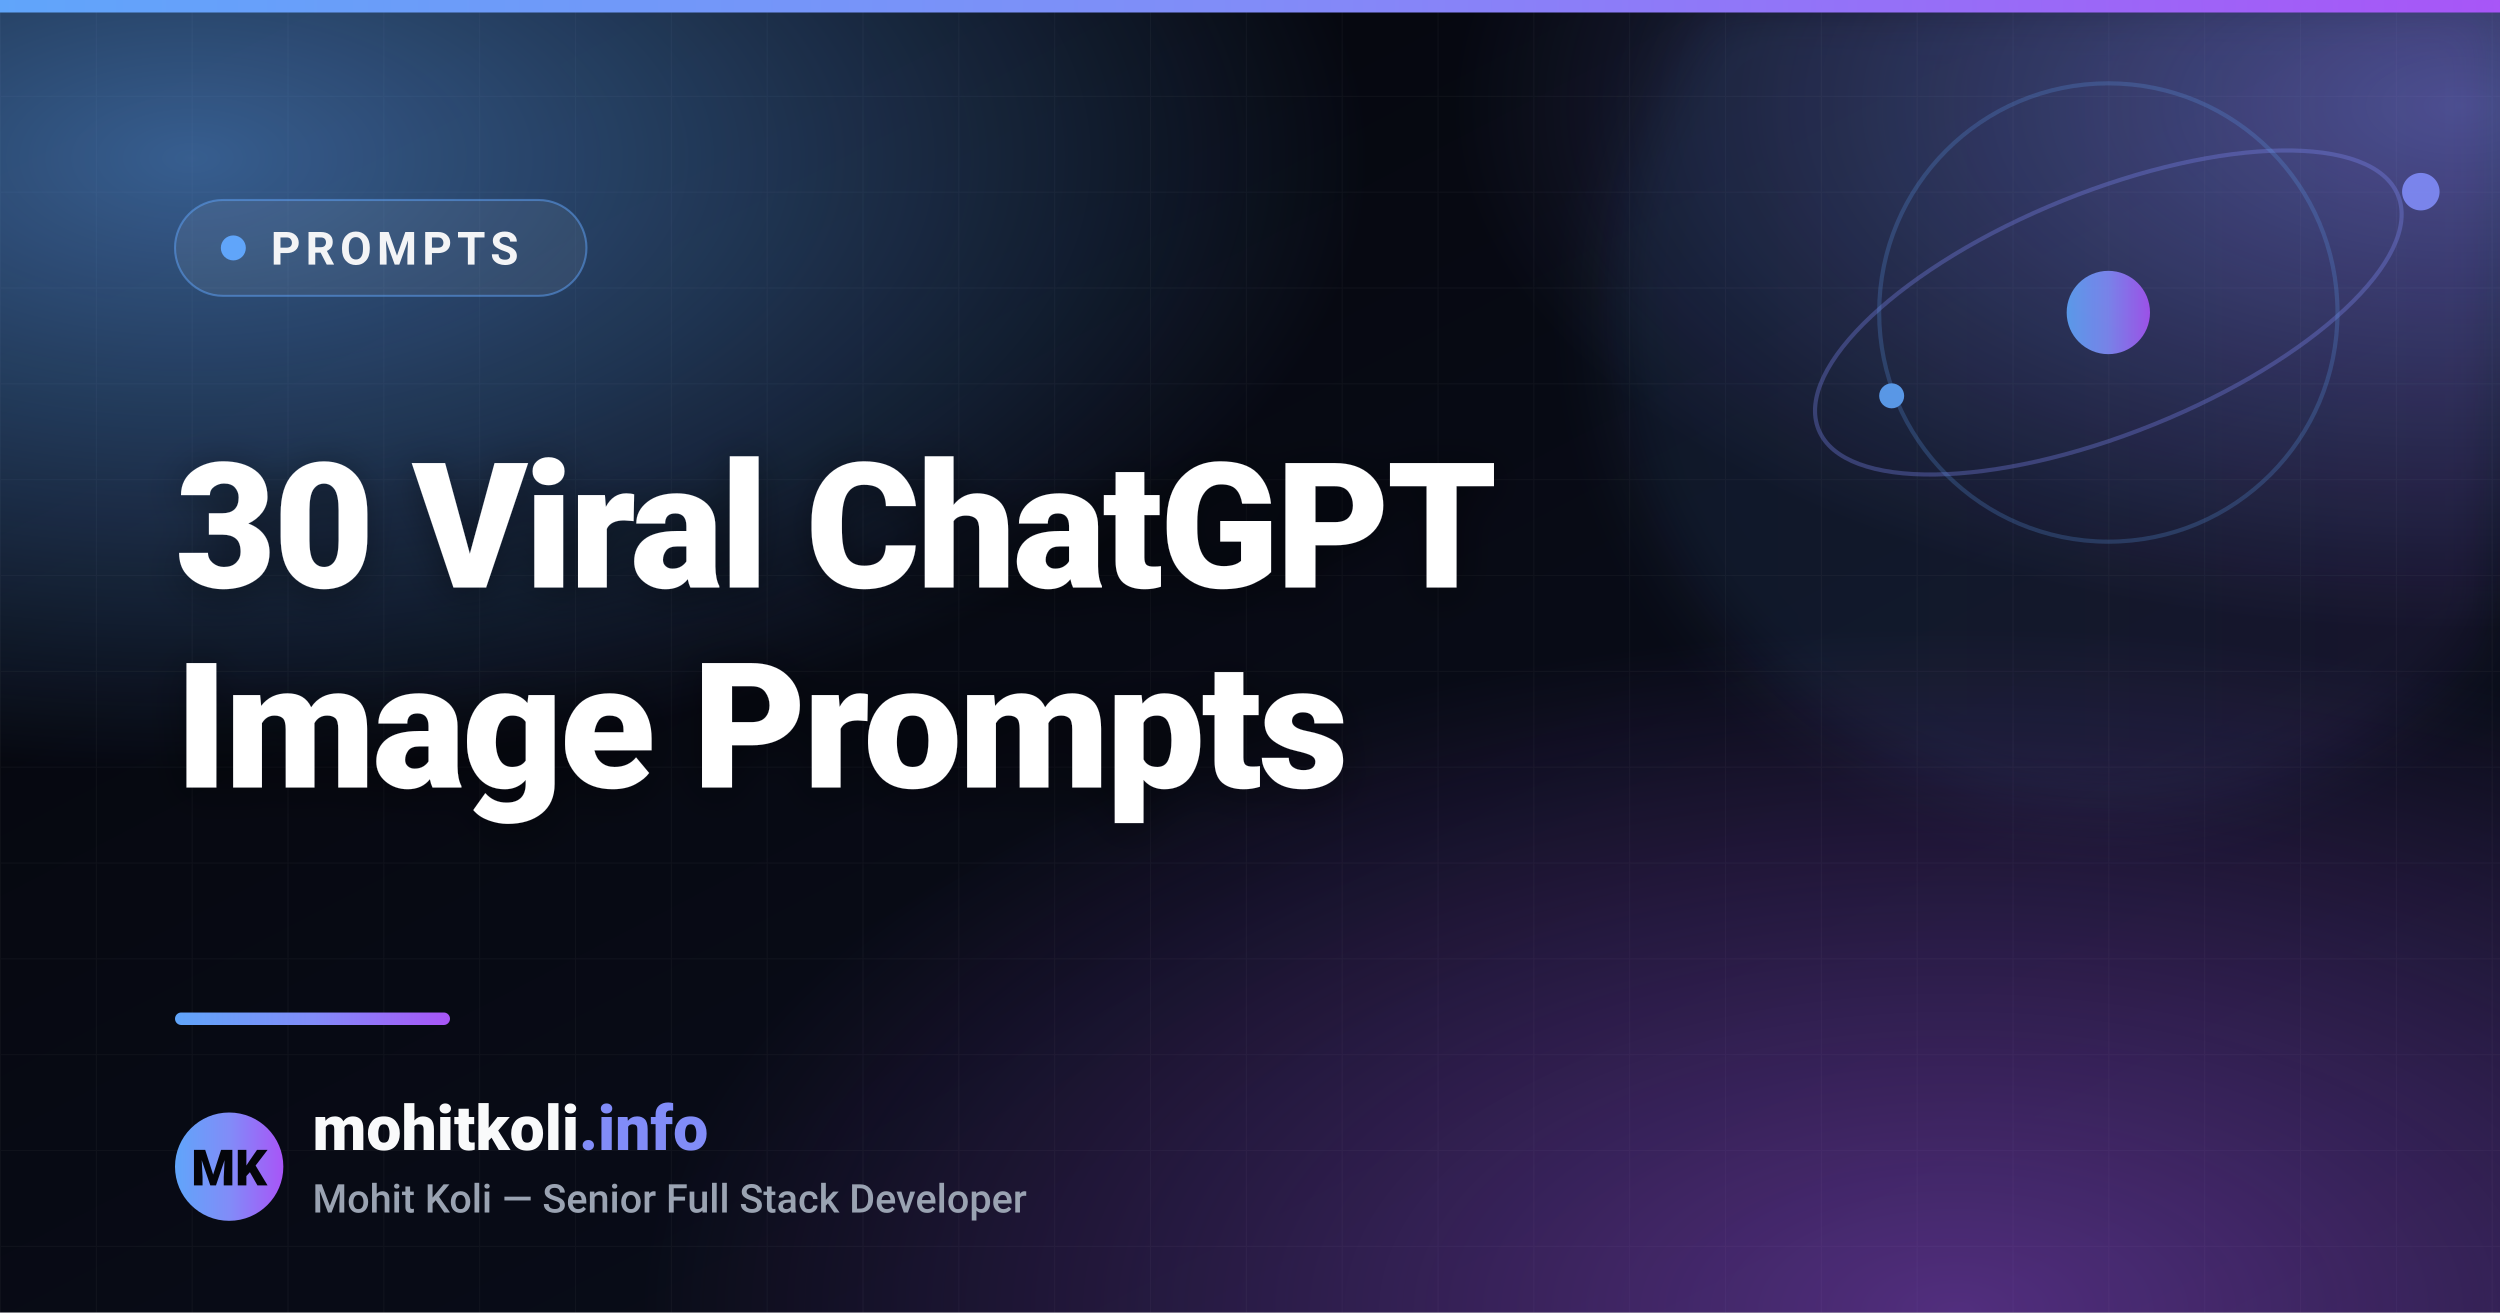
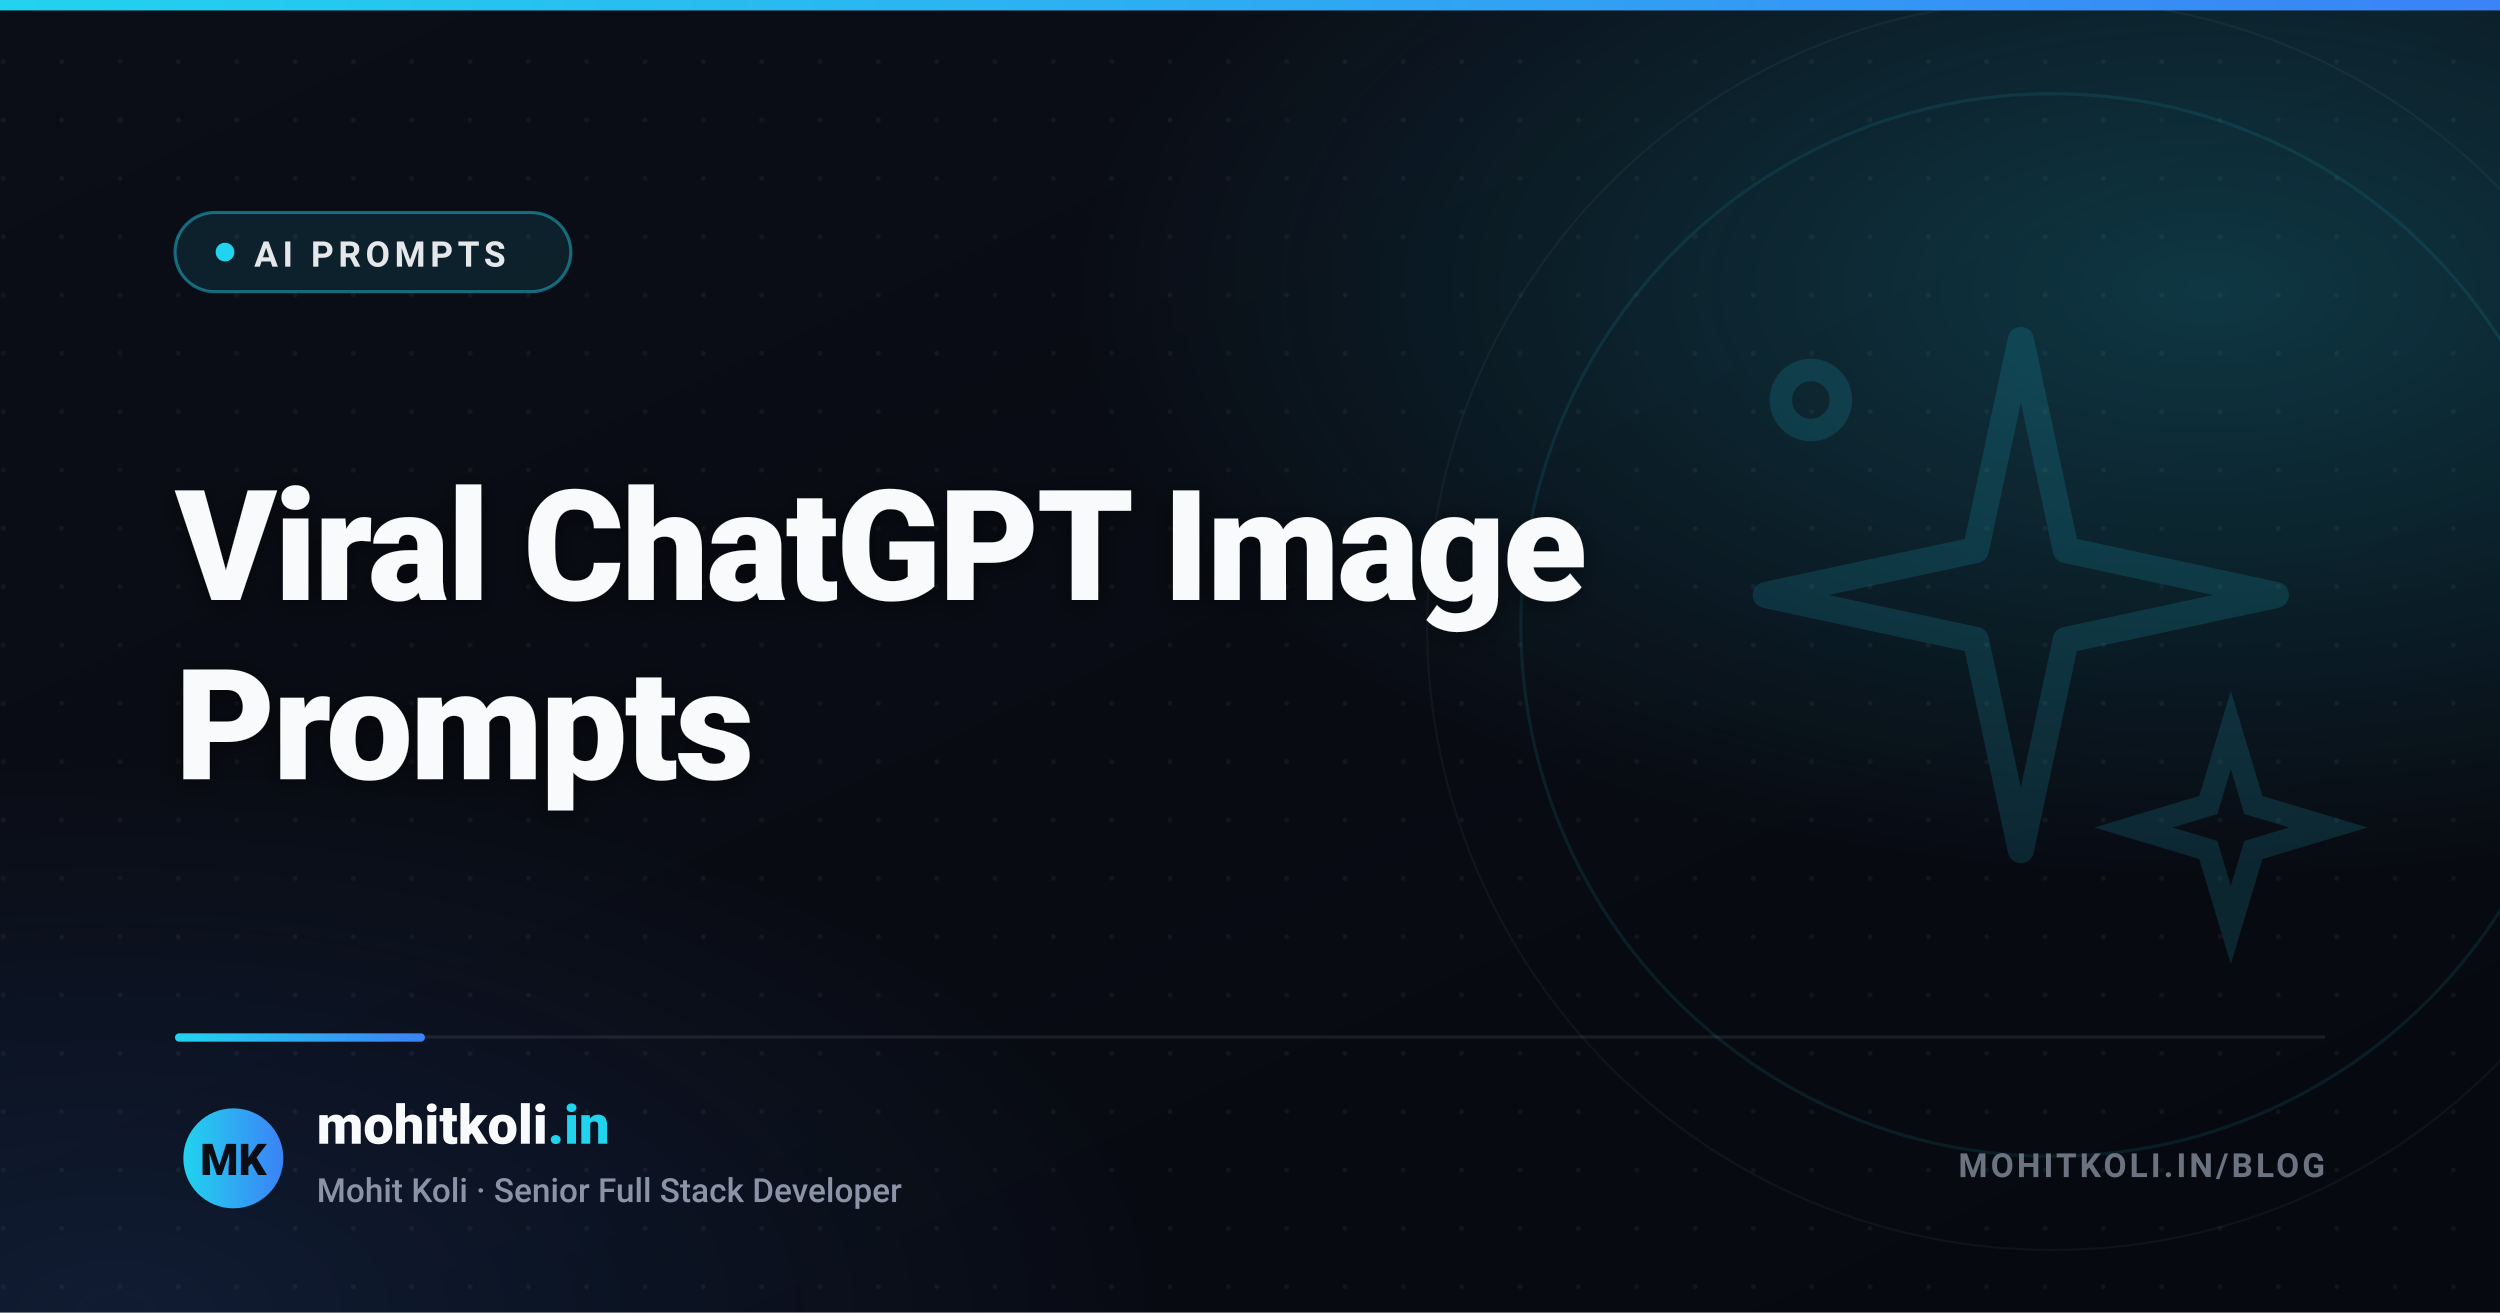
- <svg xmlns="http://www.w3.org/2000/svg" width="1200" height="630" viewBox="0 0 1200 630" role="img" aria-label="30 Viral ChatGPT Image Prompts">
+ <svg xmlns="http://www.w3.org/2000/svg" width="1200" height="630" viewBox="0 0 1200 630" role="img" aria-label="Viral ChatGPT Image Prompts">
  <defs>
-     <linearGradient id="bg" x1="0" y1="0" x2="1" y2="1">
-       <stop offset="0" stop-color="#04050a" />
-       <stop offset="0.55" stop-color="#080b16" />
-       <stop offset="1" stop-color="#0b0f1c" />
+     <linearGradient id="bg" x1="0" y1="0" x2="0.9" y2="1">
+       <stop offset="0" stop-color="#0b0e17" />
+       <stop offset="1" stop-color="#070910" />
    </linearGradient>
-     <radialGradient id="g1" cx="0.08" cy="0.12" r="0.85">
-       <stop offset="0" stop-color="#60a5fa" stop-opacity="0.55" />
-       <stop offset="0.55" stop-color="#60a5fa" stop-opacity="0" />
+     <radialGradient id="glow" cx="0.88" cy="0.22" r="0.75">
+       <stop offset="0" stop-color="#22d3ee" stop-opacity="0.22" />
+       <stop offset="0.6" stop-color="#22d3ee" stop-opacity="0" />
    </radialGradient>
-     <radialGradient id="g2" cx="0.98" cy="0.08" r="0.8">
-       <stop offset="0" stop-color="#818cf8" stop-opacity="0.5" />
-       <stop offset="0.5" stop-color="#818cf8" stop-opacity="0" />
+     <radialGradient id="glow2" cx="0.05" cy="1" r="0.7">
+       <stop offset="0" stop-color="#3b82f6" stop-opacity="0.14" />
+       <stop offset="0.6" stop-color="#3b82f6" stop-opacity="0" />
    </radialGradient>
-     <radialGradient id="g3" cx="0.78" cy="1.0" r="0.95">
-       <stop offset="0" stop-color="#a855f7" stop-opacity="0.45" />
-       <stop offset="0.55" stop-color="#a855f7" stop-opacity="0" />
-     </radialGradient>
-     <linearGradient id="bar" x1="0" y1="0" x2="1" y2="0">
-       <stop offset="0" stop-color="#60a5fa" />
-       <stop offset="0.5" stop-color="#818cf8" />
-       <stop offset="1" stop-color="#a855f7" />
+     <linearGradient id="accent" x1="0" y1="0" x2="1" y2="0">
+       <stop offset="0" stop-color="#22d3ee" />
+       <stop offset="1" stop-color="#3b82f6" />
    </linearGradient>
-     <pattern id="grid" width="46" height="46" patternUnits="userSpaceOnUse">
-       <path d="M46 0H0V46" fill="none" stroke="#ffffff" stroke-opacity="0.035" stroke-width="1" />
+     <pattern id="dots" width="28" height="28" patternUnits="userSpaceOnUse">
+       <circle cx="1.6" cy="1.6" r="1.2" fill="#ffffff" fill-opacity="0.045" />
    </pattern>
-     <filter id="soft" x="-20%" y="-20%" width="140%" height="140%">
-       <feGaussianBlur stdDeviation="14" />
+     <filter id="tshadow" x="-10%" y="-10%" width="120%" height="130%">
+       <feDropShadow dx="0" dy="2" stdDeviation="6" flood-color="#000000" flood-opacity="0.5" />
    </filter>
-     <filter id="tshadow" x="-10%" y="-10%" width="120%" height="130%">
-       <feDropShadow dx="0" dy="3" stdDeviation="10" flood-color="#000000" flood-opacity="0.45" />
-     </filter>
+     <clipPath id="frame">
+       <rect width="1200" height="630" rx="0" />
+     </clipPath>
  </defs>
-   <rect width="1200" height="630" fill="url(#bg)" />
-   <rect width="1200" height="630" fill="url(#grid)" />
-   <rect width="1200" height="630" fill="url(#g1)" />
-   <rect width="1200" height="630" fill="url(#g2)" />
-   <rect width="1200" height="630" fill="url(#g3)" />
-   <g transform="translate(1012 150)" opacity="0.9">
-     <circle r="240" fill="url(#bar)" opacity="0.10" filter="url(#soft)" />
-     <ellipse rx="150" ry="58" fill="none" stroke="#818cf8" stroke-opacity="0.35" stroke-width="2" transform="rotate(-22)" />
-     <ellipse rx="110" ry="110" fill="none" stroke="#60a5fa" stroke-opacity="0.25" stroke-width="2" />
-     <circle cx="150" cy="-58" r="9" fill="#818cf8" />
-     <circle cx="-104" cy="40" r="6" fill="#60a5fa" />
-     <circle cx="0" cy="0" r="20" fill="url(#bar)" />
-   </g>
-   <rect x="0" y="0" width="1200" height="6" fill="url(#bar)" />
-   <g font-family="'Segoe UI', 'Helvetica Neue', Roboto, Arial, sans-serif">
-     <rect x="84" y="96" rx="23" ry="23" width="197.5" height="46" fill="#ffffff" fill-opacity="0.07" stroke="#60a5fa" stroke-opacity="0.5" />
-     <circle cx="112" cy="119" r="6" fill="#60a5fa" />
-     <text x="130" y="127" font-size="22" font-weight="700" letter-spacing="2.5" fill="#f3f4f6">PROMPTS</text>
-     <text font-size="84" font-weight="800" fill="#ffffff" letter-spacing="-1.5" filter="url(#tshadow)">
-       <tspan x="84" y="282">30 Viral ChatGPT</tspan>
-       <tspan x="84" y="378">Image Prompts</tspan>
-     </text>
-     <rect x="84" y="486" width="132" height="6" rx="3" fill="url(#bar)" />
-     <circle cx="110" cy="560" r="26" fill="url(#bar)" />
-     <text x="110" y="569" font-size="24" font-weight="800" fill="#04050a" text-anchor="middle">MK</text>
-     <text x="150" y="552" font-size="30" font-weight="800" fill="#f9fafb">mohitkoli<tspan fill="#818cf8">.info</tspan>
-     </text>
-     <text x="150" y="582" font-size="19" font-weight="500" fill="#9aa3b2">Mohit Koli — Senior Full Stack Developer</text>
+   <g clip-path="url(#frame)">
+     <rect width="1200" height="630" fill="url(#bg)" />
+     <rect width="1200" height="630" fill="url(#dots)" />
+     <rect width="1200" height="630" fill="url(#glow)" />
+     <rect width="1200" height="630" fill="url(#glow2)" />
+     <g transform="translate(790 120) scale(3.6)" stroke="#22d3ee" opacity="0.14">
+       <path d="M50 12 L56 40 L84 46 L56 52 L50 80 L44 52 L16 46 L44 40 Z" fill="none" stroke-width="3.5" stroke-linejoin="round" />
+       <path d="M78 64 L81 74 L91 77 L81 80 L78 90 L75 80 L65 77 L75 74 Z" fill="none" stroke-width="3" />
+       <circle cx="22" cy="20" r="4" fill="none" stroke-width="3" />
+     </g>
+     <circle cx="985" cy="300" r="255" fill="none" stroke="#22d3ee" stroke-opacity="0.10" stroke-width="1.5" />
+     <circle cx="985" cy="300" r="300" fill="none" stroke="#ffffff" stroke-opacity="0.04" stroke-width="1" />
+     <rect x="0" y="0" width="1200" height="5" fill="url(#accent)" />
+     <g font-family="'Segoe UI', 'Helvetica Neue', Roboto, Arial, sans-serif">
+       <rect x="84" y="102" rx="19" ry="19" width="190" height="38" fill="#22d3ee" fill-opacity="0.10" stroke="#22d3ee" stroke-opacity="0.45" stroke-width="1.5" />
+       <circle cx="108" cy="121" r="4.5" fill="#22d3ee" />
+       <text x="122" y="128" font-size="17" font-weight="700" letter-spacing="2.2" fill="#e5e7eb">AI PROMPTS</text>
+       <text font-size="74" font-weight="800" fill="#f8fafc" letter-spacing="-1.2" filter="url(#tshadow)">
+         <tspan x="84" y="288">Viral ChatGPT Image</tspan>
+         <tspan x="84" y="374">Prompts</tspan>
+       </text>
+       <rect x="84" y="497" width="1032" height="1.5" fill="#ffffff" fill-opacity="0.08" />
+       <rect x="84" y="496" width="120" height="4" rx="2" fill="url(#accent)" />
+       <circle cx="112" cy="556" r="24" fill="url(#accent)" />
+       <text x="112" y="564" font-size="21" font-weight="800" fill="#0b0e17" text-anchor="middle">MK</text>
+       <text x="152" y="549" font-size="26" font-weight="800" fill="#f9fafb">mohitkoli<tspan fill="#22d3ee">.in</tspan>
+       </text>
+       <text x="152" y="577" font-size="16" font-weight="500" fill="#8b93a7">Mohit Koli · Senior Full Stack Developer</text>
+       <text x="1116" y="565" font-size="16" font-weight="600" letter-spacing="1.5" fill="#6b7280" text-anchor="end">MOHITKOLI.IN/BLOG</text>
+     </g>
  </g>
</svg>
